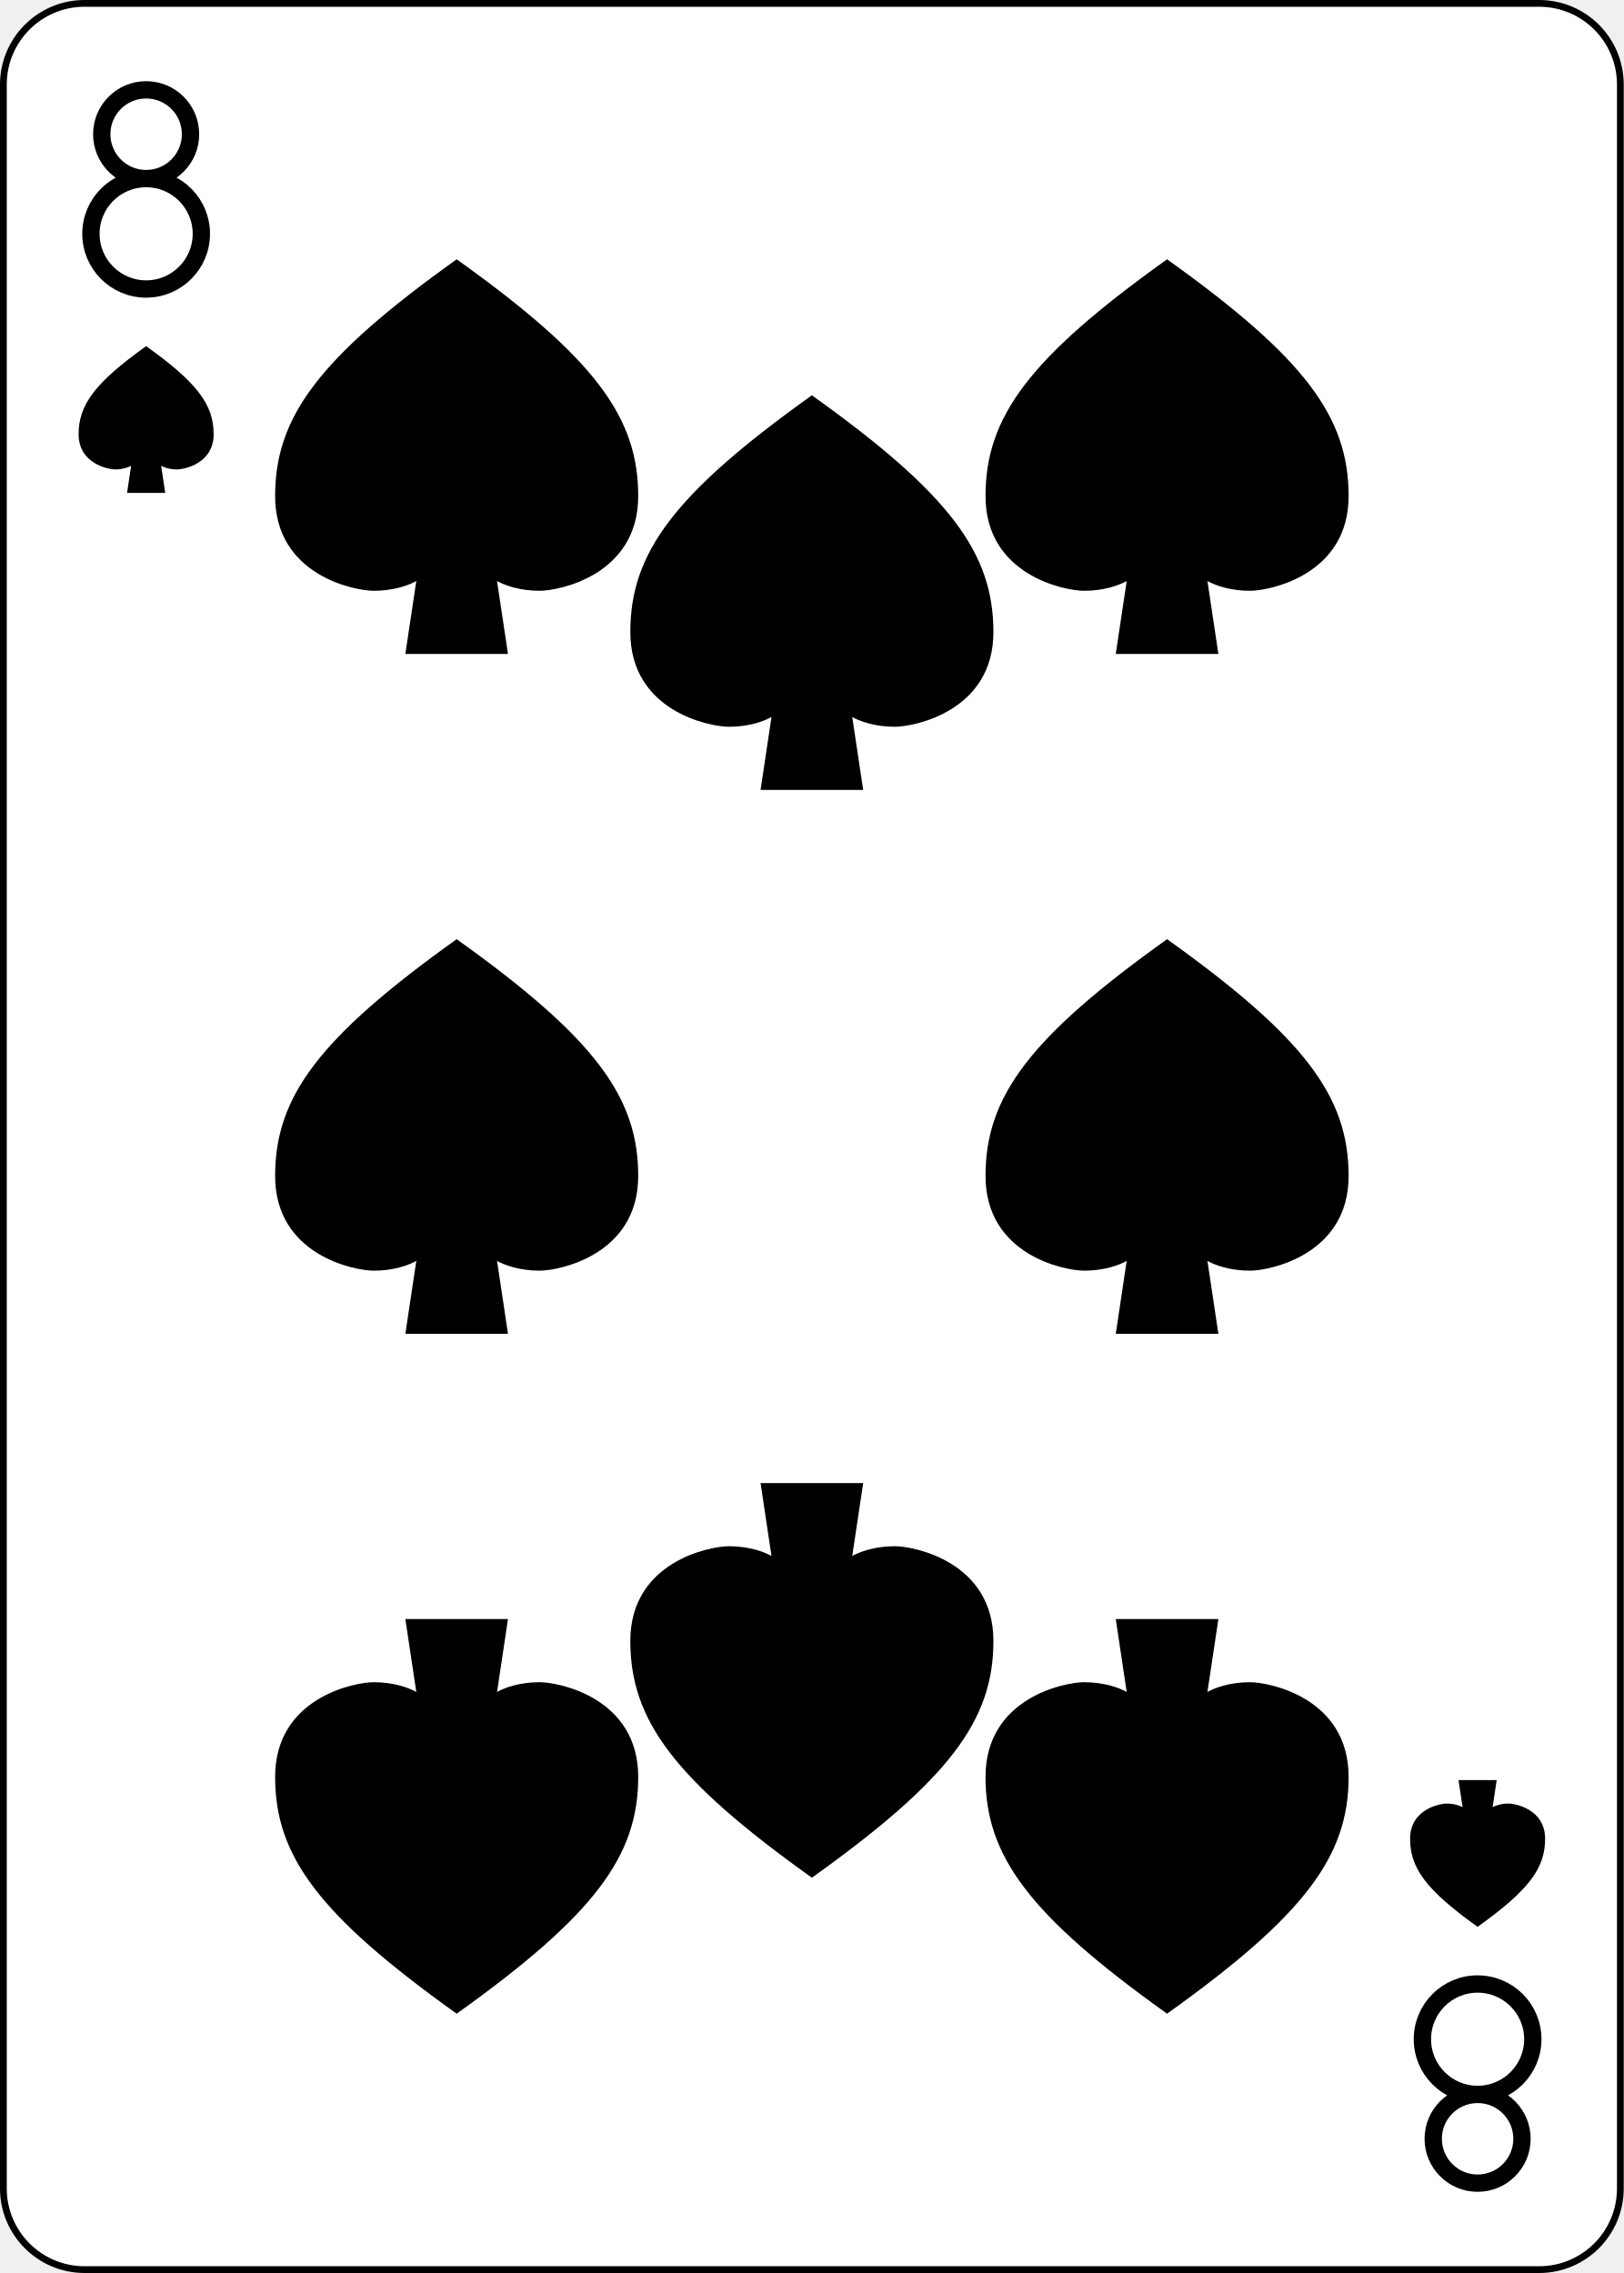
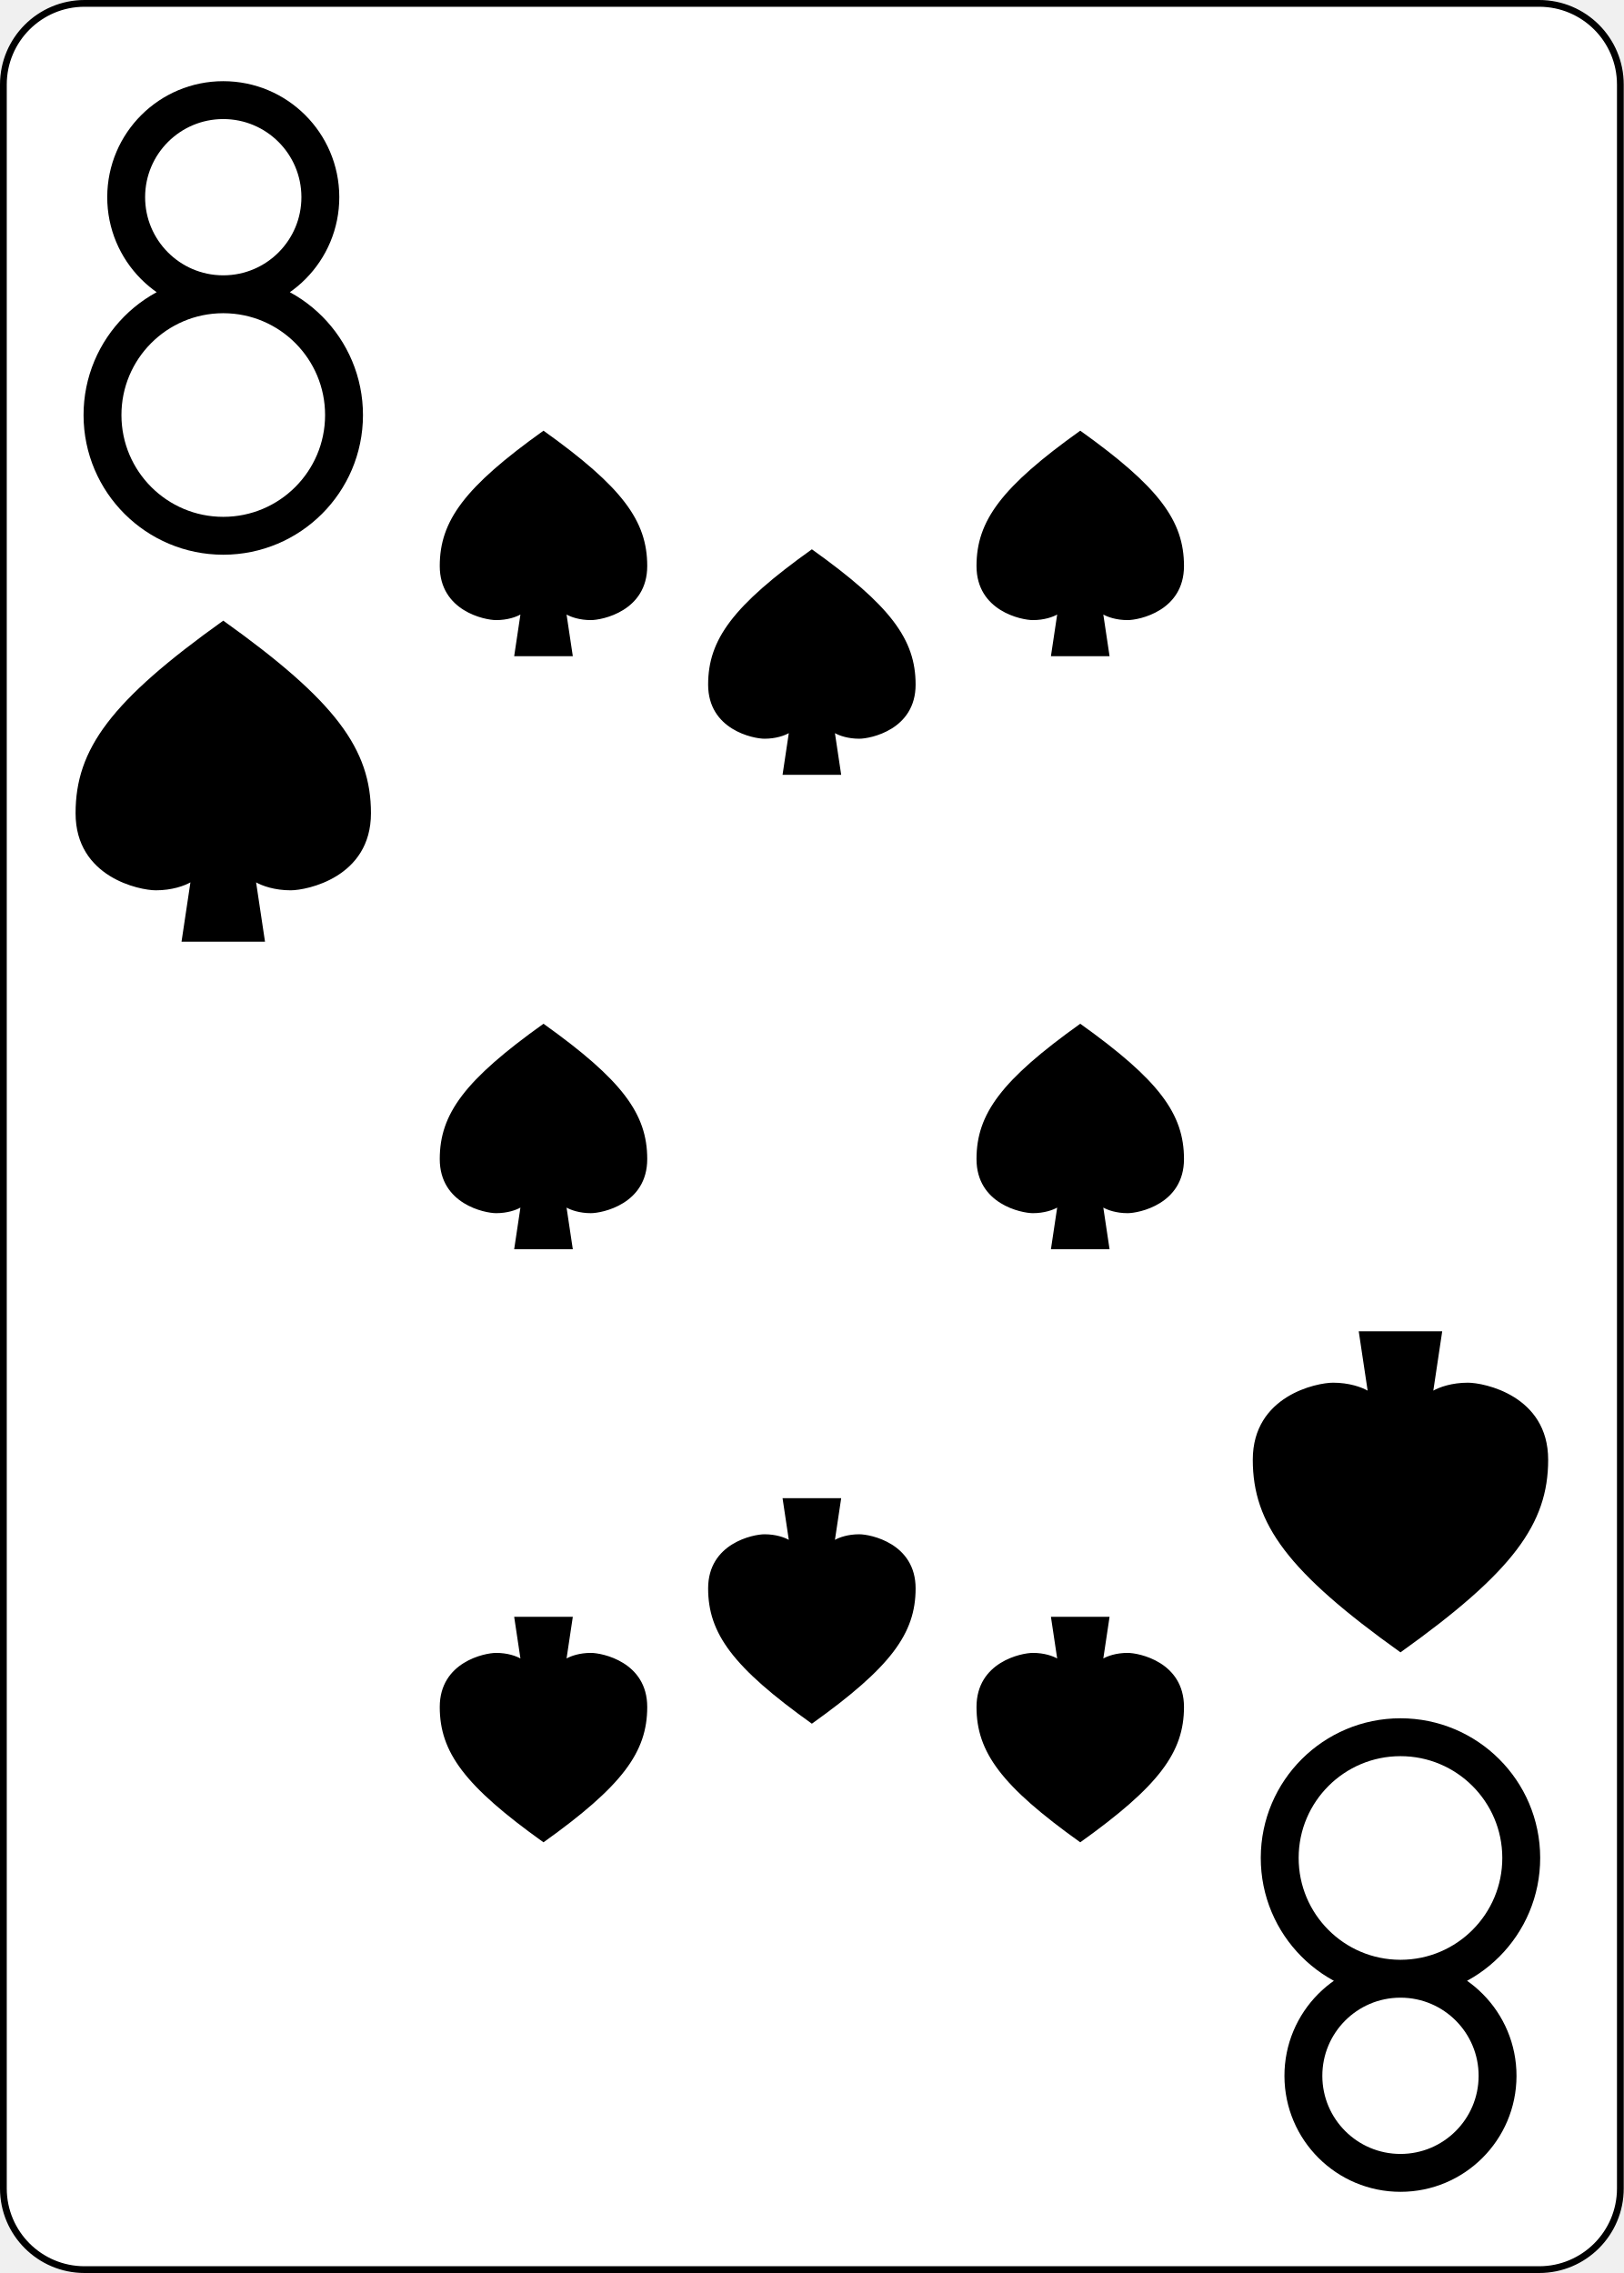
<svg xmlns="http://www.w3.org/2000/svg" xmlns:xlink="http://www.w3.org/1999/xlink" class="card" face="8S" height="3.5in" preserveAspectRatio="none" viewBox="-120 -168 240 336" width="2.5in">
  <defs>
    <symbol id="SS8" viewBox="-600 -600 1200 1200" preserveAspectRatio="xMinYMid">
      <path d="M0 -500C350 -250 460 -100 460 100C460 300 260 340 210 340C110 340 55 285 100 300L130 500L-130 500L-100 300C-55 285 -110 340 -210 340C-260 340 -460 300 -460 100C-460 -100 -350 -250 0 -500Z" fill="black" />
    </symbol>
    <symbol id="VS8" viewBox="-500 -500 1000 1000" preserveAspectRatio="xMinYMid">
      <path d="M-1 -50A205 205 0 1 1 1 -50L-1 -50A255 255 0 1 0 1 -50Z" stroke="black" stroke-width="80" stroke-linecap="square" stroke-miterlimit="1.5" fill="none" />
    </symbol>
  </defs>
  <rect width="239" height="335" x="-119.5" y="-167.5" rx="12" ry="12" fill="white" stroke="black" />
-   <use xlink:href="#VS8" height="32" width="32" x="-114.4" y="-156" />
-   <use xlink:href="#SS8" height="26.032" width="26.032" x="-111.416" y="-119" />
-   <use xlink:href="#SS8" height="70" width="70" x="-87.501" y="-135.501" />
-   <use xlink:href="#SS8" height="70" width="70" x="17.501" y="-135.501" />
-   <use xlink:href="#SS8" height="70" width="70" x="-35" y="-115.4" />
-   <use xlink:href="#SS8" height="70" width="70" x="-87.501" y="-35" />
-   <use xlink:href="#SS8" height="70" width="70" x="17.501" y="-35" />
+   <use xlink:href="#VS8" height="70" width="70" x="-122" y="-156" />
+   <use xlink:href="#SS8" height="56.946" width="56.946" x="-115.473" y="-81" />
+   <use xlink:href="#SS8" height="40" width="40" x="-59.668" y="-107.668" />
+   <use xlink:href="#SS8" height="40" width="40" x="19.668" y="-107.668" />
+   <use xlink:href="#SS8" height="40" width="40" x="-20" y="-90.134" />
+   <use xlink:href="#SS8" height="40" width="40" x="-59.668" y="-20" />
+   <use xlink:href="#SS8" height="40" width="40" x="19.668" y="-20" />
  <g transform="rotate(180)">
-     <use xlink:href="#VS8" height="32" width="32" x="-114.4" y="-156" />
-     <use xlink:href="#SS8" height="26.032" width="26.032" x="-111.416" y="-119" />
-     <use xlink:href="#SS8" height="70" width="70" x="-87.501" y="-135.501" />
-     <use xlink:href="#SS8" height="70" width="70" x="17.501" y="-135.501" />
-     <use xlink:href="#SS8" height="70" width="70" x="-35" y="-115.4" />
+     <use xlink:href="#VS8" height="70" width="70" x="-122" y="-156" />
+     <use xlink:href="#SS8" height="56.946" width="56.946" x="-115.473" y="-81" />
+     <use xlink:href="#SS8" height="40" width="40" x="-59.668" y="-107.668" />
+     <use xlink:href="#SS8" height="40" width="40" x="19.668" y="-107.668" />
+     <use xlink:href="#SS8" height="40" width="40" x="-20" y="-90.134" />
  </g>
</svg>
